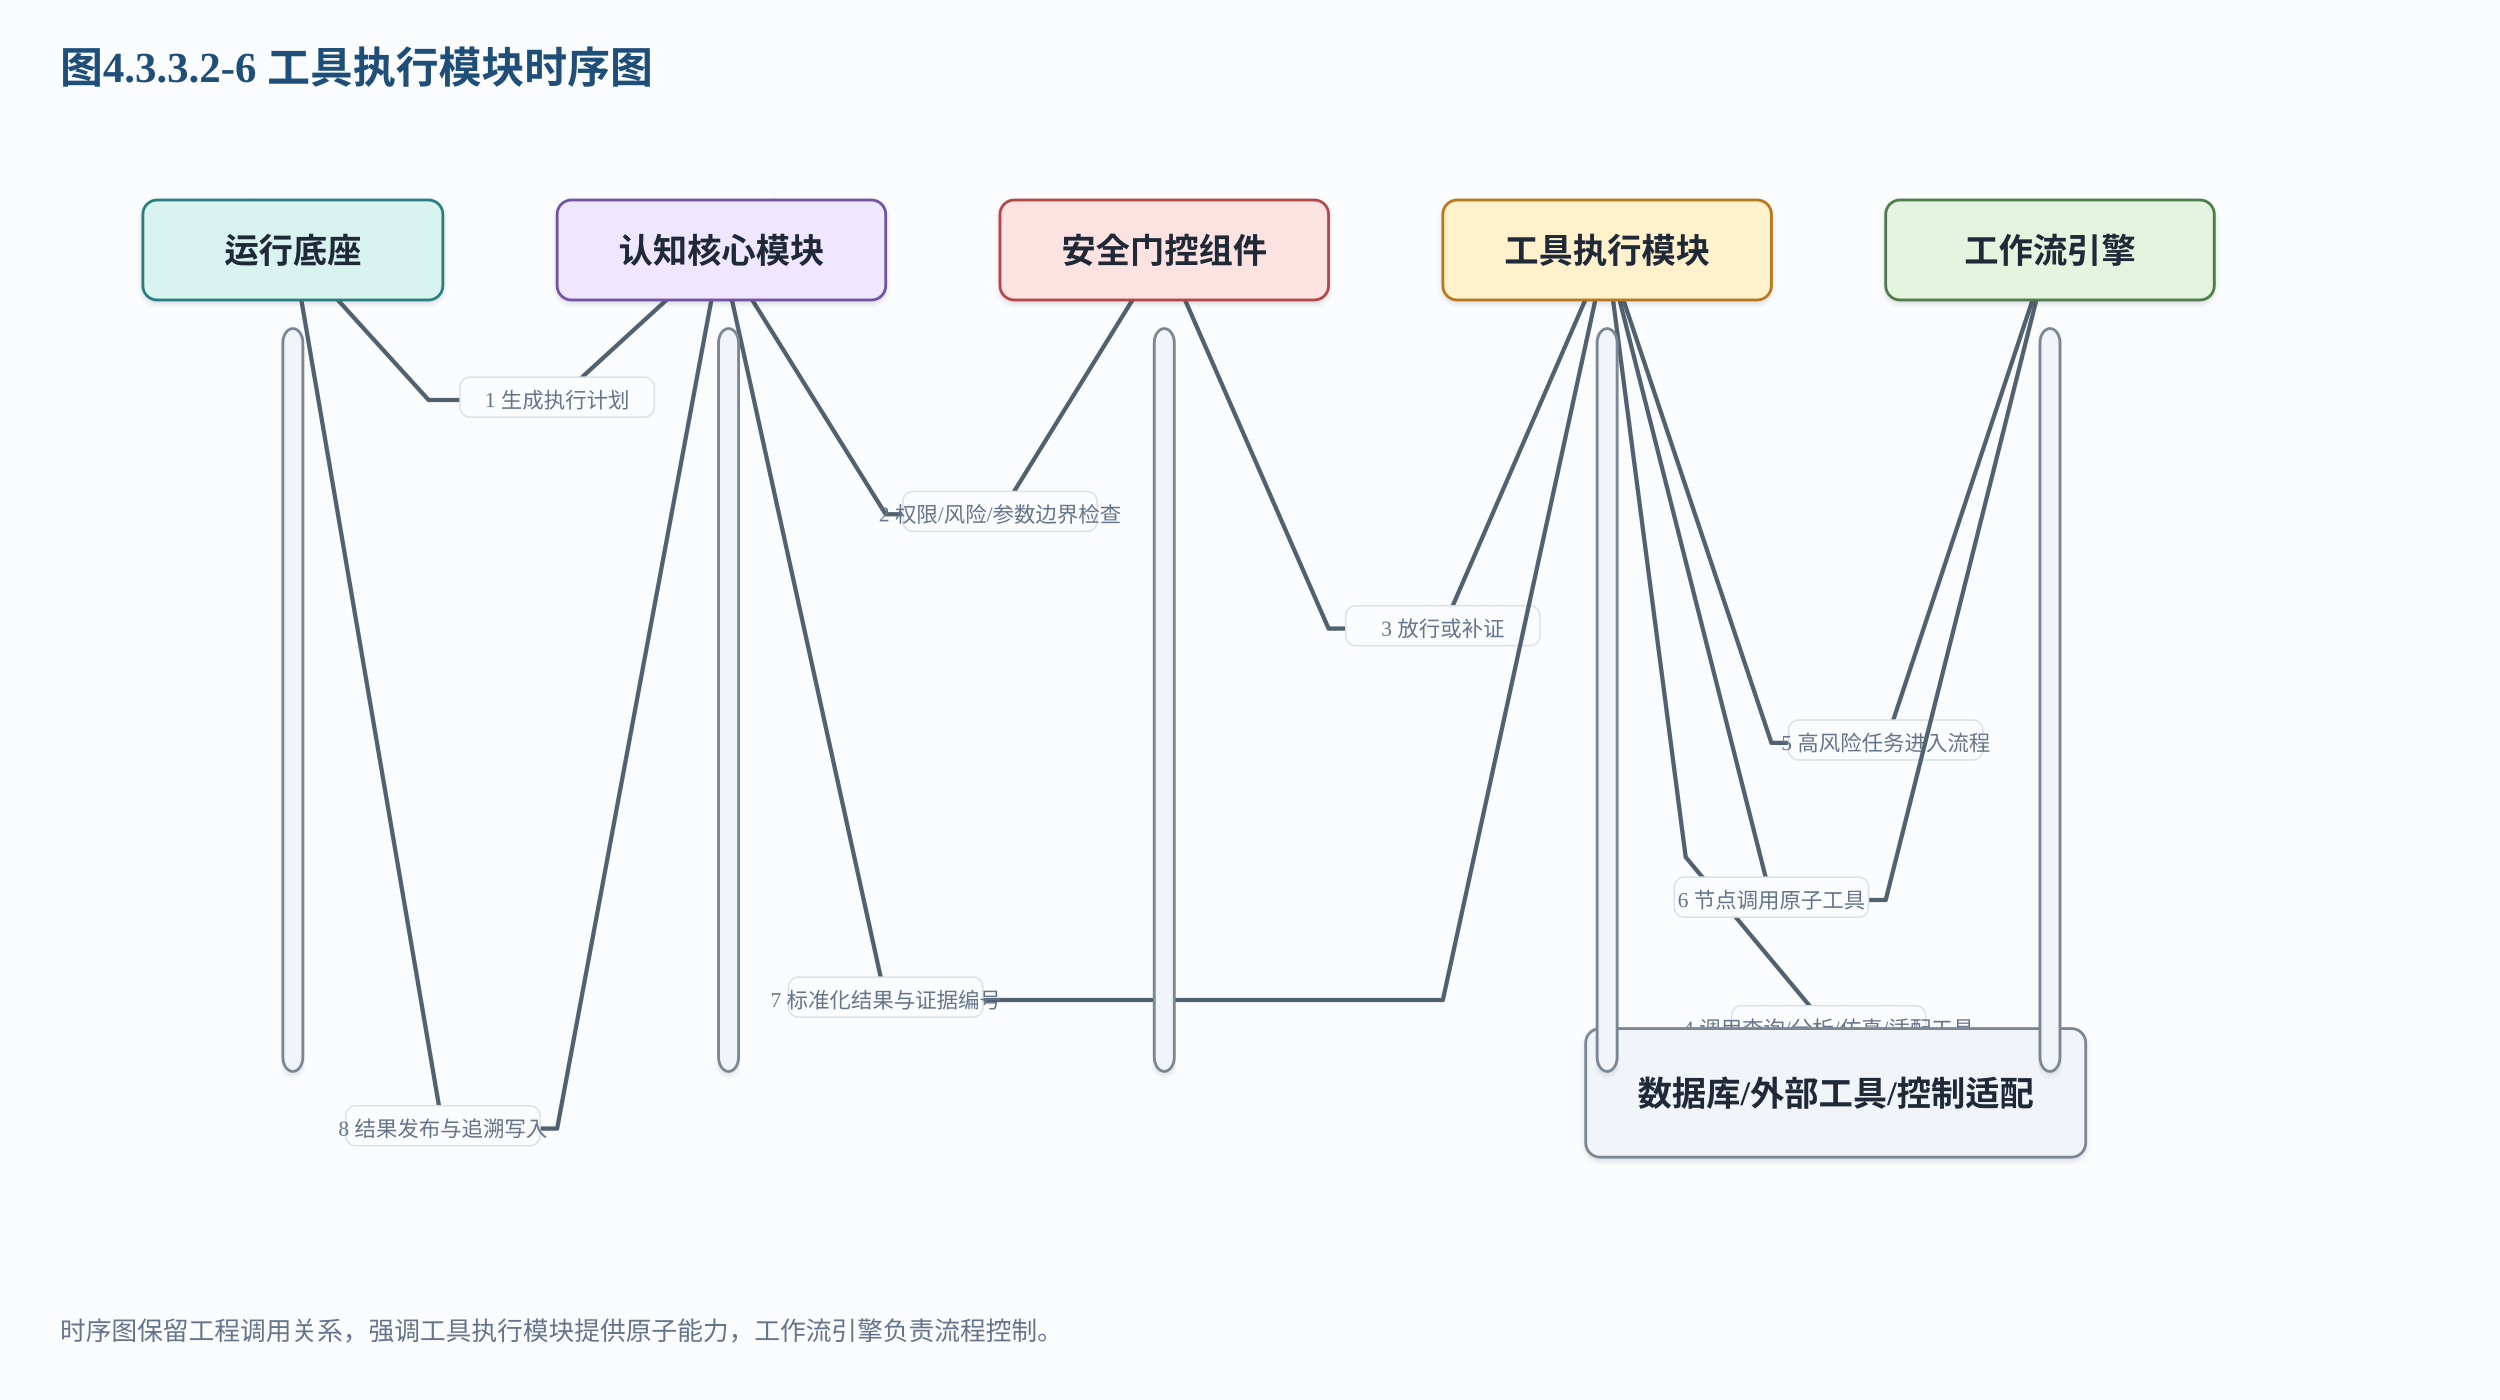
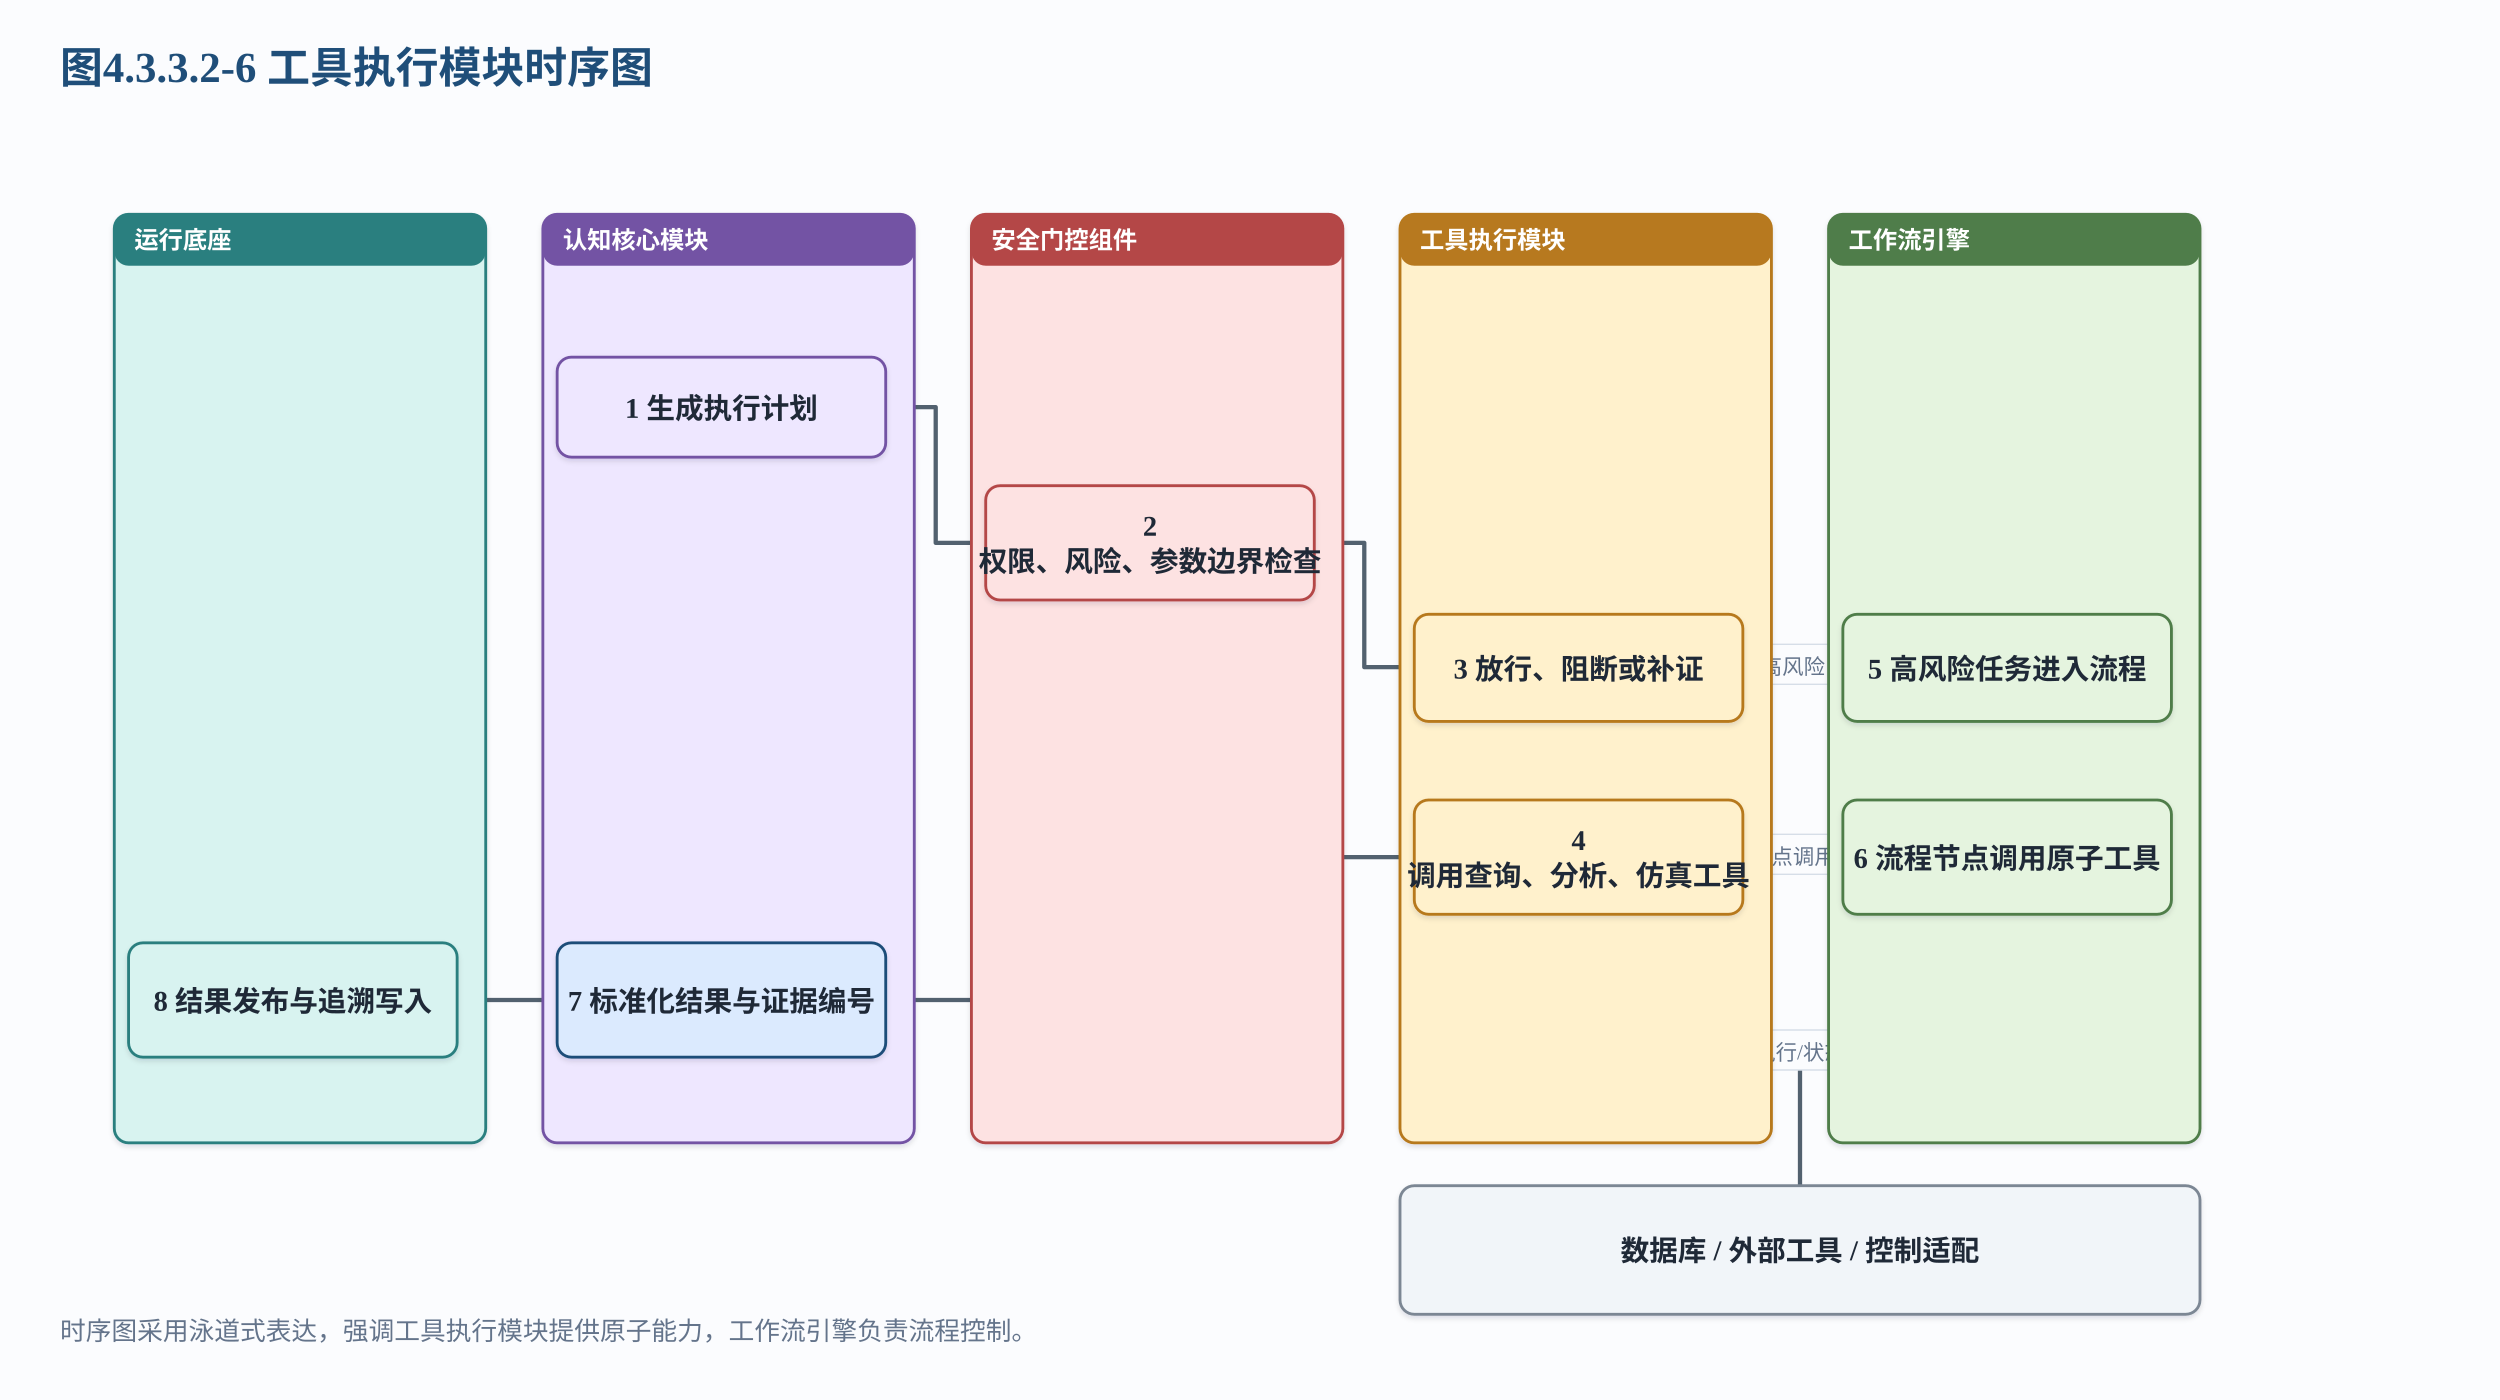
<svg xmlns="http://www.w3.org/2000/svg" width="1750" height="980" viewBox="0 0 1750 980">
  <defs>
    <marker id="arrow" markerWidth="10" markerHeight="10" refX="9" refY="3" orient="auto" markerUnits="strokeWidth">
      <path d="M0,0 L0,6 L9,3 z" fill="#52616f" />
    </marker>
    <filter id="shadow" x="-10%" y="-10%" width="120%" height="130%">
      <feDropShadow dx="0" dy="2" stdDeviation="2" flood-color="#1f2937" flood-opacity="0.12" />
    </filter>
  </defs>
  <rect width="100%" height="100%" fill="#fbfcfe" />
  <text x="42" y="58" font-size="30" font-weight="700" fill="#1f4e79">图4.3.3.2-6 工具执行模块时序图</text>
-   <path d="M 173,140 L 300,280 L 390,280 L 543,140" fill="none" stroke="#52616f" stroke-width="3" stroke-linejoin="round" marker-end="url(#arrow)" />
-   <rect x="322" y="264" width="136" height="28" rx="7" fill="#fbfcfe" stroke="#d6dee8" />
-   <text x="390" y="285" text-anchor="middle" font-size="15" fill="#64748b">1 生成执行计划</text>
-   <path d="M 483,140 L 620,360 L 700,360 L 836,140" fill="none" stroke="#52616f" stroke-width="3" stroke-linejoin="round" marker-end="url(#arrow)" />
-   <rect x="632" y="344" width="136" height="28" rx="7" fill="#fbfcfe" stroke="#d6dee8" />
-   <text x="700" y="365" text-anchor="middle" font-size="15" fill="#64748b">2 权限/风险/参数边界检查</text>
-   <path d="M 799,140 L 930,440 L 1010,440 L 1140,140" fill="none" stroke="#52616f" stroke-width="3" stroke-linejoin="round" marker-end="url(#arrow)" />
-   <rect x="942" y="424" width="136" height="28" rx="7" fill="#fbfcfe" stroke="#d6dee8" />
-   <text x="1010" y="445" text-anchor="middle" font-size="15" fill="#64748b">3 放行或补证</text>
-   <path d="M 1120,140 L 1180,600 L 1280,720 L 1290,810" fill="none" stroke="#52616f" stroke-width="3" stroke-linejoin="round" marker-end="url(#arrow)" />
-   <rect x="1212" y="704" width="136" height="28" rx="7" fill="#fbfcfe" stroke="#d6dee8" />
-   <text x="1280" y="725" text-anchor="middle" font-size="15" fill="#64748b">4 调用查询/分析/仿真/适配工具</text>
-   <path d="M 1113,140 L 1240,520 L 1320,520 L 1446,140" fill="none" stroke="#52616f" stroke-width="3" stroke-linejoin="round" marker-end="url(#arrow)" />
-   <rect x="1252" y="504" width="136" height="28" rx="7" fill="#fbfcfe" stroke="#d6dee8" />
-   <text x="1320" y="525" text-anchor="middle" font-size="15" fill="#64748b">5 高风险任务进入流程</text>
-   <path d="M 1443,140 L 1320,630 L 1240,630 L 1116,140" fill="none" stroke="#52616f" stroke-width="3" stroke-linejoin="round" marker-end="url(#arrow)" />
-   <rect x="1172" y="614" width="136" height="28" rx="7" fill="#fbfcfe" stroke="#d6dee8" />
-   <text x="1240" y="635" text-anchor="middle" font-size="15" fill="#64748b">6 节点调用原子工具</text>
-   <path d="M 1132,140 L 1010,700 L 620,700 L 497,140" fill="none" stroke="#52616f" stroke-width="3" stroke-linejoin="round" marker-end="url(#arrow)" />
-   <rect x="552" y="684" width="136" height="28" rx="7" fill="#fbfcfe" stroke="#d6dee8" />
-   <text x="620" y="705" text-anchor="middle" font-size="15" fill="#64748b">7 标准化结果与证据编号</text>
-   <path d="M 511,140 L 390,790 L 310,790 L 199,140" fill="none" stroke="#52616f" stroke-width="3" stroke-linejoin="round" marker-end="url(#arrow)" />
-   <rect x="242" y="774" width="136" height="28" rx="7" fill="#fbfcfe" stroke="#d6dee8" />
-   <text x="310" y="795" text-anchor="middle" font-size="15" fill="#64748b">8 结果发布与追溯写入</text>
-   <rect x="100" y="140" width="210" height="70" rx="10" fill="#d8f3f0" stroke="#2a7f7f" stroke-width="2" filter="url(#shadow)" />
-   <text x="205.0" y="184.0" text-anchor="middle" font-size="24" font-weight="700" fill="#1f2937">运行底座</text>
-   <rect x="390" y="140" width="230" height="70" rx="10" fill="#eee7ff" stroke="#7353a4" stroke-width="2" filter="url(#shadow)" />
-   <text x="505.0" y="184.0" text-anchor="middle" font-size="24" font-weight="700" fill="#1f2937">认知核心模块</text>
-   <rect x="700" y="140" width="230" height="70" rx="10" fill="#fde2e2" stroke="#b44747" stroke-width="2" filter="url(#shadow)" />
-   <text x="815.0" y="184.0" text-anchor="middle" font-size="24" font-weight="700" fill="#1f2937">安全门控组件</text>
-   <rect x="1010" y="140" width="230" height="70" rx="10" fill="#fff1cc" stroke="#b7791f" stroke-width="2" filter="url(#shadow)" />
-   <text x="1125.0" y="184.0" text-anchor="middle" font-size="24" font-weight="700" fill="#1f2937">工具执行模块</text>
-   <rect x="1320" y="140" width="230" height="70" rx="10" fill="#e5f4df" stroke="#4f7d4a" stroke-width="2" filter="url(#shadow)" />
-   <text x="1435.0" y="184.0" text-anchor="middle" font-size="24" font-weight="700" fill="#1f2937">工作流引擎</text>
-   <rect x="1110" y="720" width="350" height="90" rx="10" fill="#f1f5f9" stroke="#7b8794" stroke-width="2" filter="url(#shadow)" />
-   <text x="1285.0" y="774.0" text-anchor="middle" font-size="24" font-weight="700" fill="#1f2937">数据库/外部工具/控制适配</text>
-   <rect x="198" y="230" width="14" height="520" rx="10" fill="#f1f5f9" stroke="#7b8794" stroke-width="2" filter="url(#shadow)" />
-   <text x="205.0" y="499.0" text-anchor="middle" font-size="24" font-weight="400" fill="#1f2937" />
-   <rect x="503" y="230" width="14" height="520" rx="10" fill="#f1f5f9" stroke="#7b8794" stroke-width="2" filter="url(#shadow)" />
-   <text x="510.0" y="499.0" text-anchor="middle" font-size="24" font-weight="400" fill="#1f2937" />
-   <rect x="808" y="230" width="14" height="520" rx="10" fill="#f1f5f9" stroke="#7b8794" stroke-width="2" filter="url(#shadow)" />
-   <text x="815.0" y="499.0" text-anchor="middle" font-size="24" font-weight="400" fill="#1f2937" />
-   <rect x="1118" y="230" width="14" height="520" rx="10" fill="#f1f5f9" stroke="#7b8794" stroke-width="2" filter="url(#shadow)" />
-   <text x="1125.0" y="499.0" text-anchor="middle" font-size="24" font-weight="400" fill="#1f2937" />
-   <rect x="1428" y="230" width="14" height="520" rx="10" fill="#f1f5f9" stroke="#7b8794" stroke-width="2" filter="url(#shadow)" />
-   <text x="1435.0" y="499.0" text-anchor="middle" font-size="24" font-weight="400" fill="#1f2937" />
-   <text x="42" y="938" font-size="18" fill="#64748b">时序图保留工程调用关系，强调工具执行模块提供原子能力，工作流引擎负责流程控制。</text>
+   <path d="M 390,285 L 655,285 L 655,380 L 920,380" fill="none" stroke="#52616f" stroke-width="3" stroke-linejoin="round" marker-end="url(#arrow)" />
+   <path d="M 690,380 L 955,380 L 955,467 L 1220,467" fill="none" stroke="#52616f" stroke-width="3" stroke-linejoin="round" marker-end="url(#arrow)" />
+   <path d="M 1105,429 L 1105,533 L 1105,533 L 1105,640" fill="none" stroke="#52616f" stroke-width="3" stroke-linejoin="round" marker-end="url(#arrow)" />
+   <path d="M 990,467 L 1255,467 L 1255,467 L 1520,467" fill="none" stroke="#52616f" stroke-width="3" stroke-linejoin="round" marker-end="url(#arrow)" />
+   <rect x="1187" y="451" width="136" height="28" rx="7" fill="#fbfcfe" stroke="#d6dee8" />
+   <text x="1255" y="472" text-anchor="middle" font-size="15" fill="#64748b">高风险</text>
+   <path d="M 1405,429 L 1405,533 L 1405,533 L 1405,640" fill="none" stroke="#52616f" stroke-width="3" stroke-linejoin="round" marker-end="url(#arrow)" />
+   <path d="M 1520,600 L 1255,600 L 1255,600 L 990,600" fill="none" stroke="#52616f" stroke-width="3" stroke-linejoin="round" marker-end="url(#arrow)" />
+   <rect x="1187" y="584" width="136" height="28" rx="7" fill="#fbfcfe" stroke="#d6dee8" />
+   <text x="1255" y="605" text-anchor="middle" font-size="15" fill="#64748b">节点调用</text>
+   <path d="M 1105,560 L 1105,737 L 1260,737 L 1260,920" fill="none" stroke="#52616f" stroke-width="3" stroke-linejoin="round" marker-end="url(#arrow)" />
+   <rect x="1192" y="721" width="136" height="28" rx="7" fill="#fbfcfe" stroke="#d6dee8" />
+   <text x="1260" y="742" text-anchor="middle" font-size="15" fill="#64748b">工具执行/状态回传</text>
+   <path d="M 1220,600 L 805,600 L 805,700 L 390,700" fill="none" stroke="#52616f" stroke-width="3" stroke-linejoin="round" marker-end="url(#arrow)" />
+   <path d="M 620,700 L 355,700 L 355,700 L 89,700" fill="none" stroke="#52616f" stroke-width="3" stroke-linejoin="round" marker-end="url(#arrow)" />
+   <rect x="80" y="150" width="260" height="650" rx="10" fill="#d8f3f0" stroke="#2a7f7f" stroke-width="2" filter="url(#shadow)" />
+   <rect x="80" y="150" width="260" height="36" rx="10" fill="#2a7f7f" />
+   <text x="94" y="174" font-size="17" font-weight="700" fill="#fff">运行底座</text>
+   <rect x="380" y="150" width="260" height="650" rx="10" fill="#eee7ff" stroke="#7353a4" stroke-width="2" filter="url(#shadow)" />
+   <rect x="380" y="150" width="260" height="36" rx="10" fill="#7353a4" />
+   <text x="394" y="174" font-size="17" font-weight="700" fill="#fff">认知核心模块</text>
+   <rect x="680" y="150" width="260" height="650" rx="10" fill="#fde2e2" stroke="#b44747" stroke-width="2" filter="url(#shadow)" />
+   <rect x="680" y="150" width="260" height="36" rx="10" fill="#b44747" />
+   <text x="694" y="174" font-size="17" font-weight="700" fill="#fff">安全门控组件</text>
+   <rect x="980" y="150" width="260" height="650" rx="10" fill="#fff1cc" stroke="#b7791f" stroke-width="2" filter="url(#shadow)" />
+   <rect x="980" y="150" width="260" height="36" rx="10" fill="#b7791f" />
+   <text x="994" y="174" font-size="17" font-weight="700" fill="#fff">工具执行模块</text>
+   <rect x="1280" y="150" width="260" height="650" rx="10" fill="#e5f4df" stroke="#4f7d4a" stroke-width="2" filter="url(#shadow)" />
+   <rect x="1280" y="150" width="260" height="36" rx="10" fill="#4f7d4a" />
+   <text x="1294" y="174" font-size="17" font-weight="700" fill="#fff">工作流引擎</text>
+   <rect x="980" y="830" width="560" height="90" rx="10" fill="#f1f5f9" stroke="#7b8794" stroke-width="2" filter="url(#shadow)" />
+   <text x="1260.0" y="882.5" text-anchor="middle" font-size="20" font-weight="700" fill="#1f2937">数据库 / 外部工具 / 控制适配</text>
+   <rect x="390" y="250" width="230" height="70" rx="10" fill="#eee7ff" stroke="#7353a4" stroke-width="2" filter="url(#shadow)" />
+   <text x="505.0" y="292.5" text-anchor="middle" font-size="20" font-weight="700" fill="#1f2937">1 生成执行计划</text>
+   <rect x="690" y="340" width="230" height="80" rx="10" fill="#fde2e2" stroke="#b44747" stroke-width="2" filter="url(#shadow)" />
+   <text x="805.0" y="375.0" text-anchor="middle" font-size="20" font-weight="700" fill="#1f2937">2</text>
+   <text x="805.0" y="400.0" text-anchor="middle" font-size="20" font-weight="700" fill="#1f2937">权限、风险、参数边界检查</text>
+   <rect x="990" y="430" width="230" height="75" rx="10" fill="#fff1cc" stroke="#b7791f" stroke-width="2" filter="url(#shadow)" />
+   <text x="1105.0" y="475.0" text-anchor="middle" font-size="20" font-weight="700" fill="#1f2937">3 放行、阻断或补证</text>
+   <rect x="990" y="560" width="230" height="80" rx="10" fill="#fff1cc" stroke="#b7791f" stroke-width="2" filter="url(#shadow)" />
+   <text x="1105.0" y="595.0" text-anchor="middle" font-size="20" font-weight="700" fill="#1f2937">4</text>
+   <text x="1105.0" y="620.0" text-anchor="middle" font-size="20" font-weight="700" fill="#1f2937">调用查询、分析、仿真工具</text>
+   <rect x="1290" y="430" width="230" height="75" rx="10" fill="#e5f4df" stroke="#4f7d4a" stroke-width="2" filter="url(#shadow)" />
+   <text x="1405.0" y="475.0" text-anchor="middle" font-size="20" font-weight="700" fill="#1f2937">5 高风险任务进入流程</text>
+   <rect x="1290" y="560" width="230" height="80" rx="10" fill="#e5f4df" stroke="#4f7d4a" stroke-width="2" filter="url(#shadow)" />
+   <text x="1405.0" y="607.5" text-anchor="middle" font-size="20" font-weight="700" fill="#1f2937">6 流程节点调用原子工具</text>
+   <rect x="390" y="660" width="230" height="80" rx="10" fill="#dbeafe" stroke="#1f4e79" stroke-width="2" filter="url(#shadow)" />
+   <text x="505.0" y="707.5" text-anchor="middle" font-size="20" font-weight="700" fill="#1f2937">7 标准化结果与证据编号</text>
+   <rect x="90" y="660" width="230" height="80" rx="10" fill="#d8f3f0" stroke="#2a7f7f" stroke-width="2" filter="url(#shadow)" />
+   <text x="205.0" y="707.5" text-anchor="middle" font-size="20" font-weight="700" fill="#1f2937">8 结果发布与追溯写入</text>
+   <text x="42" y="938" font-size="18" fill="#64748b">时序图采用泳道式表达，强调工具执行模块提供原子能力，工作流引擎负责流程控制。</text>
</svg>
